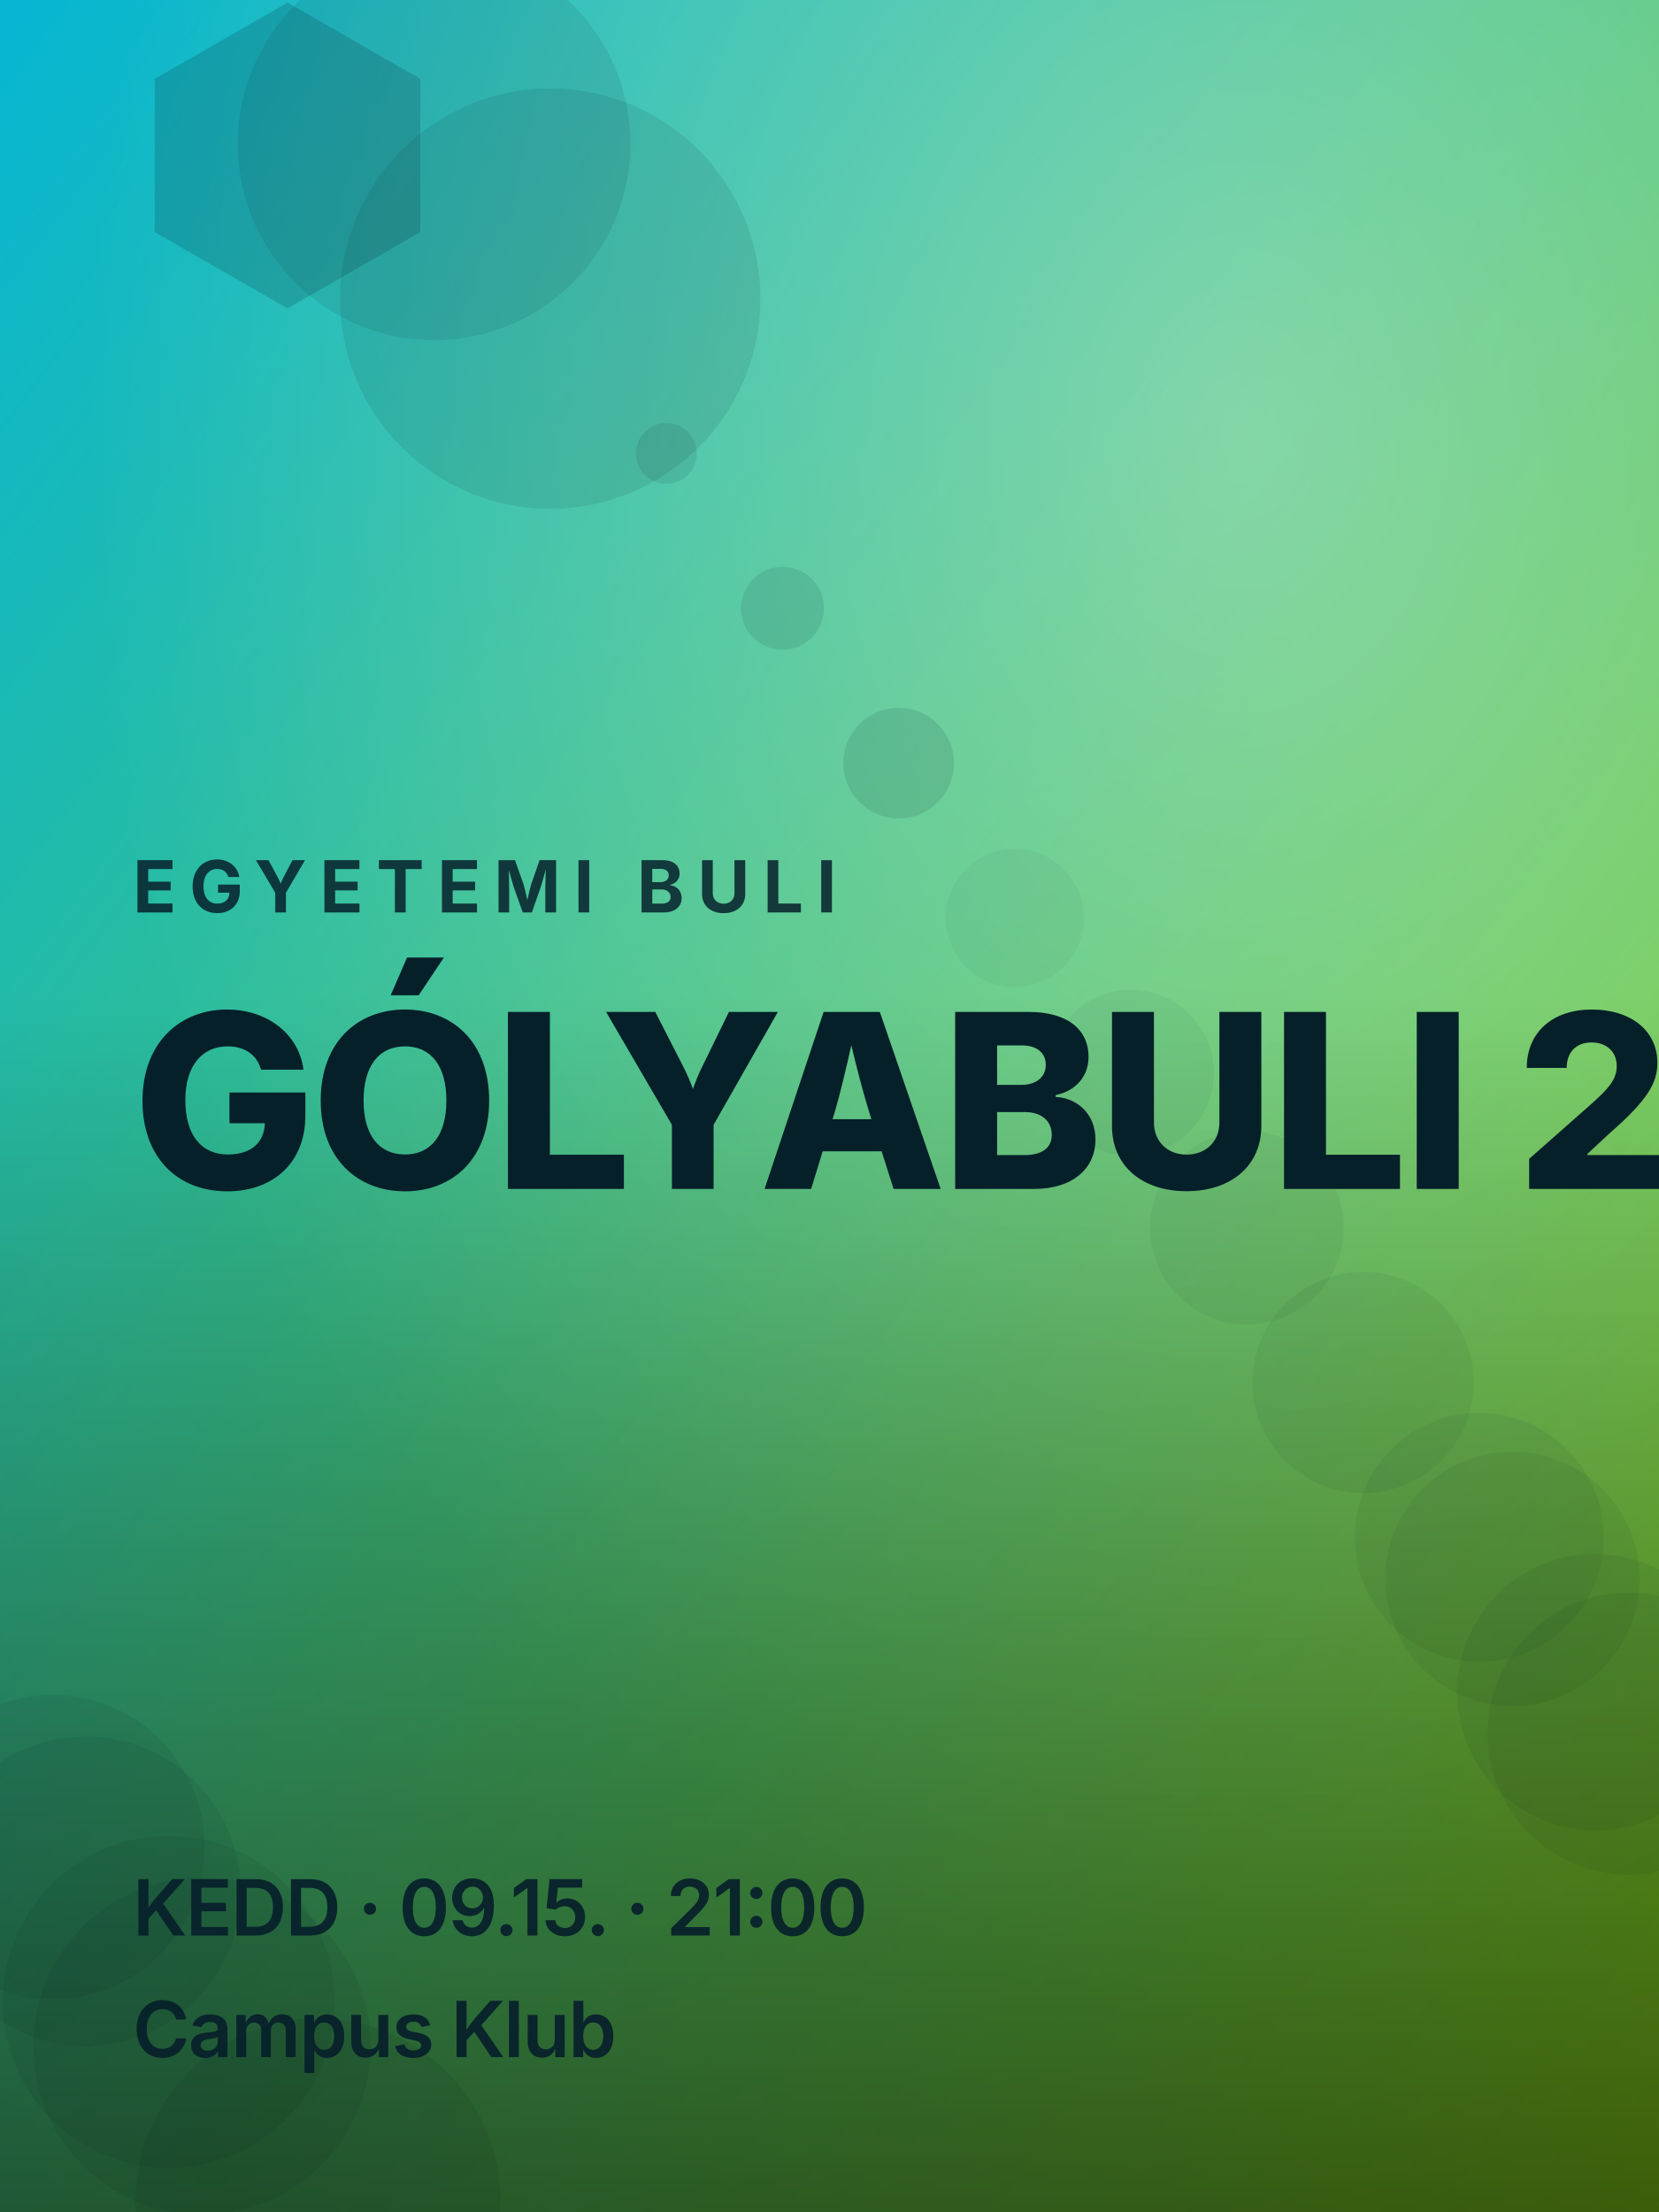
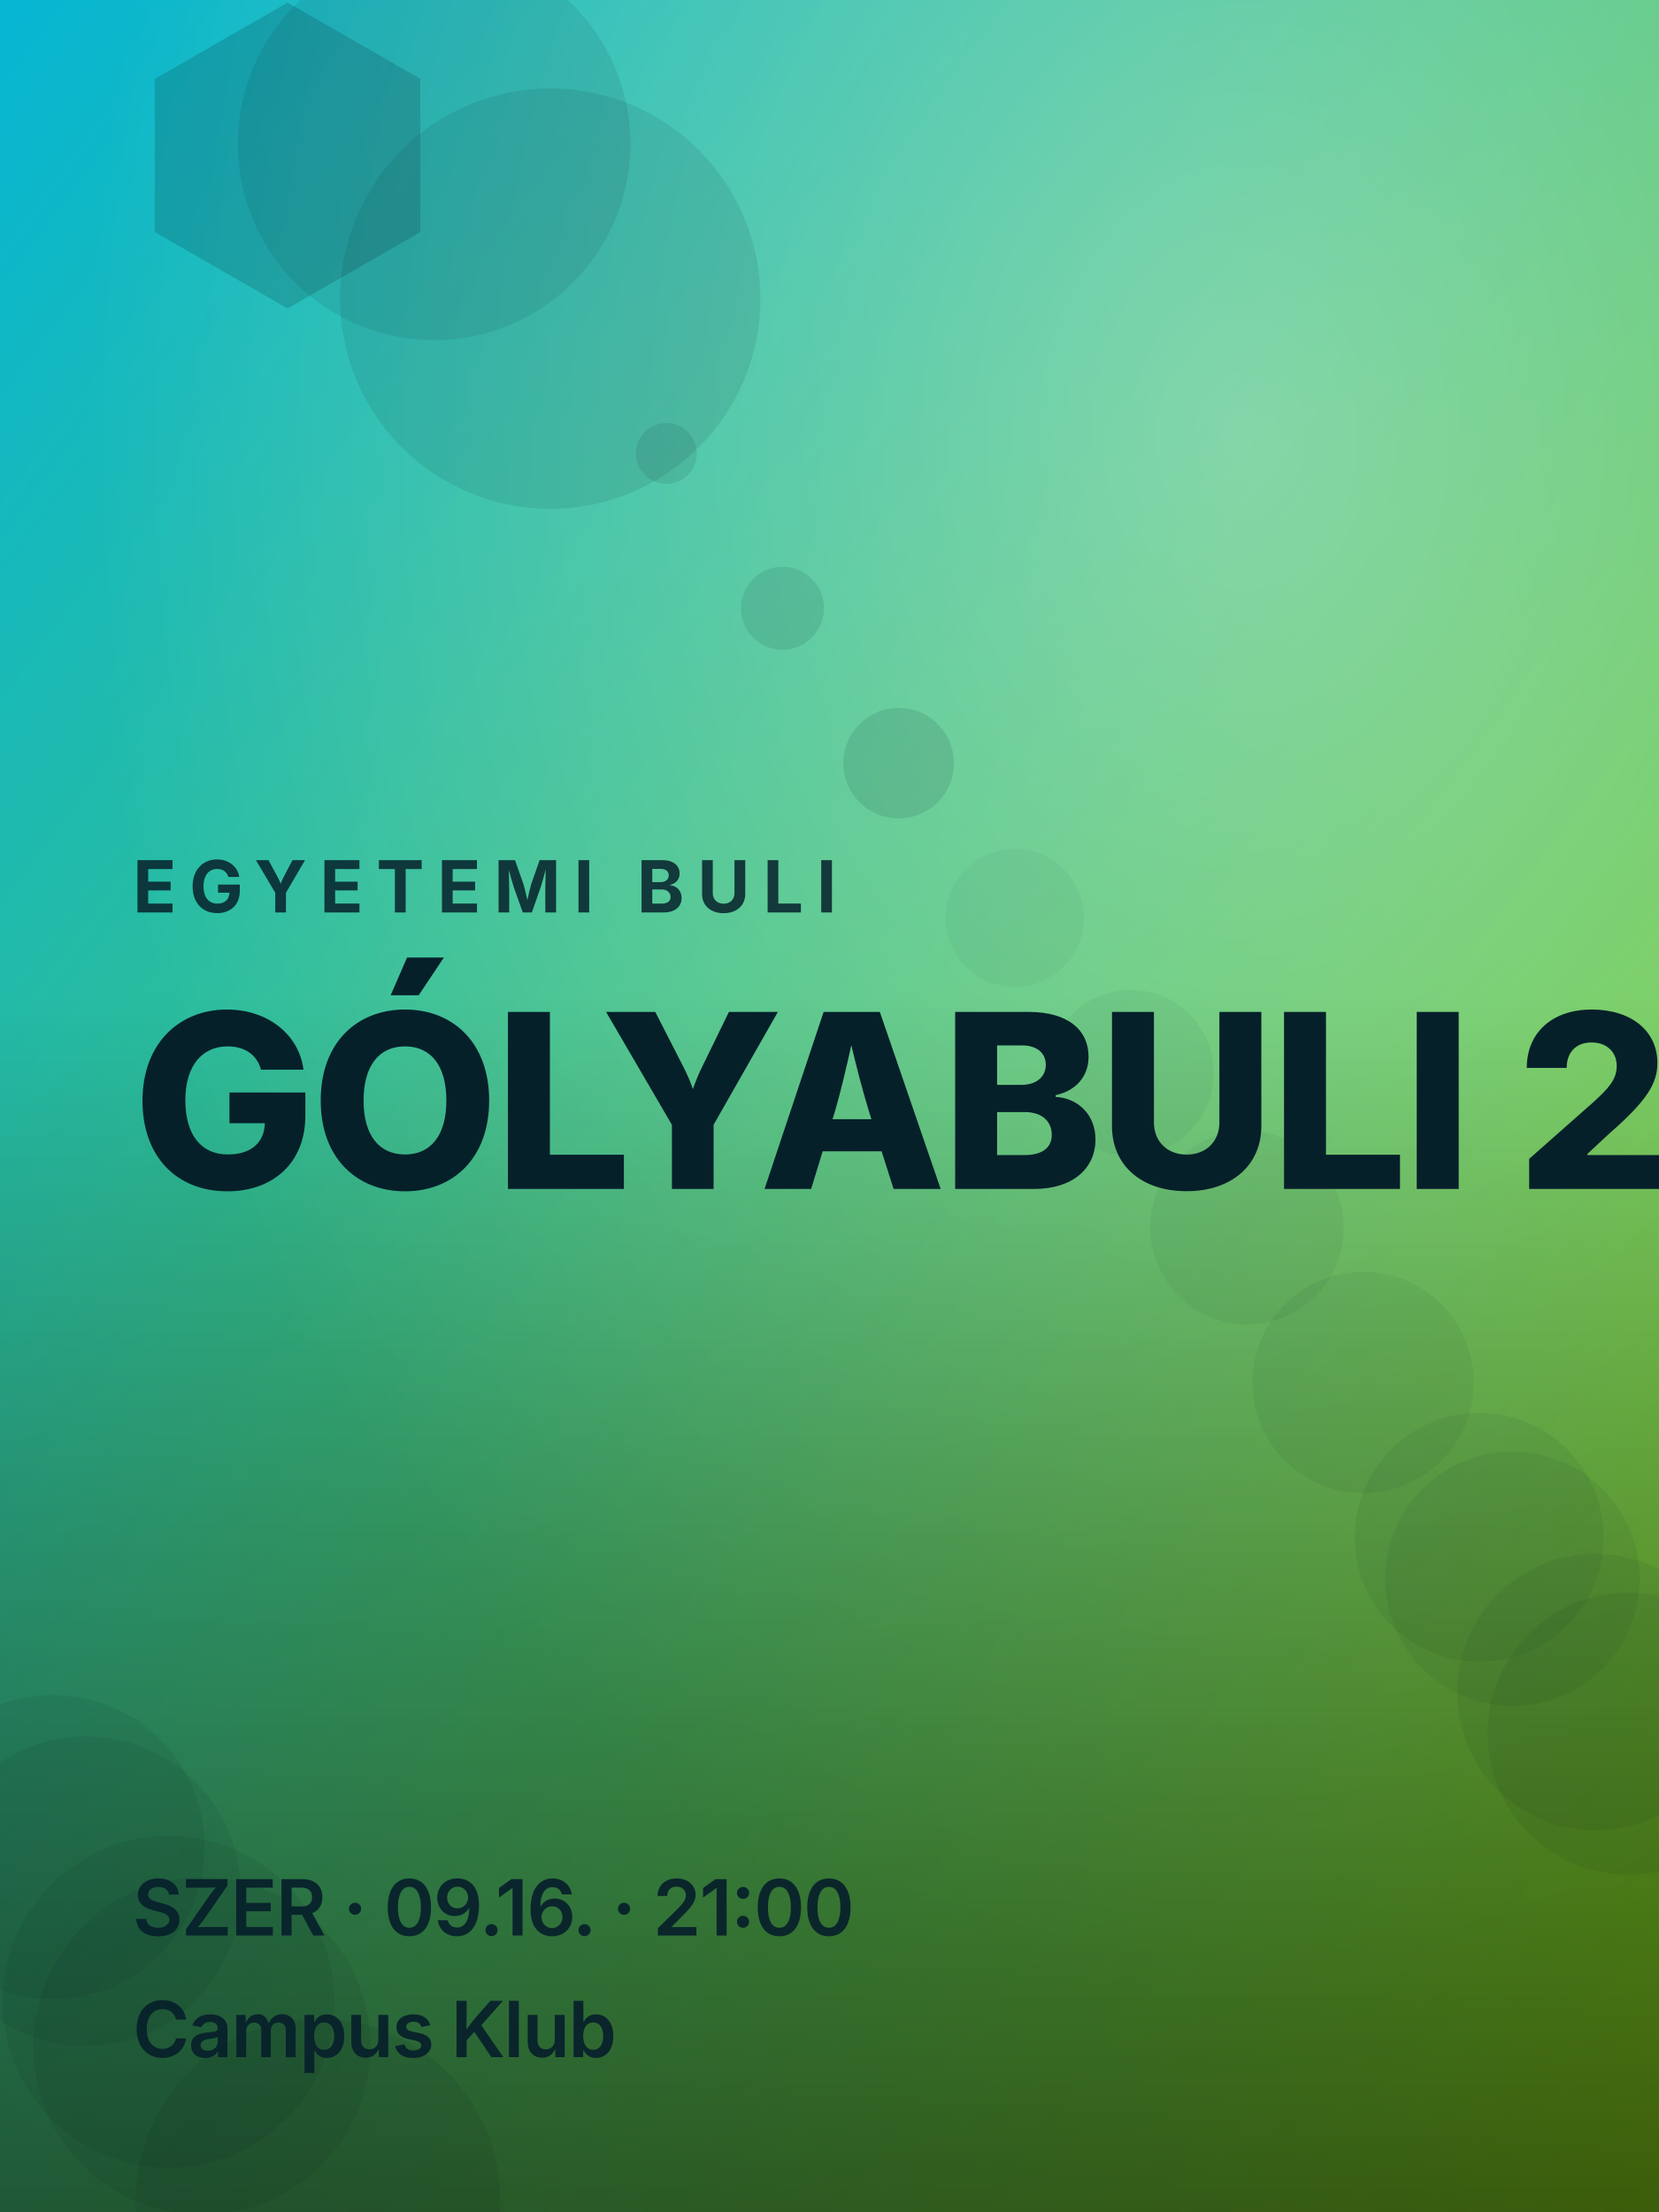
<svg xmlns="http://www.w3.org/2000/svg" viewBox="0 0 600 800" width="600" height="800" role="img" aria-label="Gólyabuli 2026">
  <defs>
    <linearGradient id="bg" x1="0" y1="0" x2="1" y2="1">
      <stop offset="0" stop-color="#06b6d4" />
      <stop offset="1" stop-color="#84cc16" />
    </linearGradient>
    <radialGradient id="glow" cx="0.75" cy="0.2" r="0.7">
      <stop offset="0" stop-color="#ffffff" stop-opacity="0.35" />
      <stop offset="1" stop-color="#ffffff" stop-opacity="0" />
    </radialGradient>
    <linearGradient id="shade" x1="0" y1="0" x2="0" y2="1">
      <stop offset="0.45" stop-color="#000" stop-opacity="0" />
      <stop offset="1" stop-color="#000" stop-opacity="0.55" />
    </linearGradient>
  </defs>
  <rect width="600" height="800" fill="url(#bg)" />
  <rect width="600" height="800" fill="url(#glow)" />
  <circle cx="547" cy="571" r="46" fill="#06202a" opacity="0.066" />
  <circle cx="589" cy="627" r="51" fill="#06202a" opacity="0.071" />
  <circle cx="31" cy="684" r="56" fill="#06202a" opacity="0.077" />
  <circle cx="73" cy="740" r="61" fill="#06202a" opacity="0.082" />
  <circle cx="115" cy="796" r="66" fill="#06202a" opacity="0.088" />
  <circle cx="157" cy="52" r="71" fill="#06202a" opacity="0.094" />
  <circle cx="199" cy="108" r="76" fill="#06202a" opacity="0.099" />
  <circle cx="241" cy="164" r="11" fill="#06202a" opacity="0.105" />
  <circle cx="283" cy="220" r="15" fill="#06202a" opacity="0.111" />
  <circle cx="325" cy="276" r="20" fill="#06202a" opacity="0.116" />
  <circle cx="367" cy="332" r="25" fill="#06202a" opacity="0.042" />
  <circle cx="409" cy="388" r="30" fill="#06202a" opacity="0.047" />
  <circle cx="451" cy="444" r="35" fill="#06202a" opacity="0.053" />
  <circle cx="493" cy="500" r="40" fill="#06202a" opacity="0.059" />
  <circle cx="535" cy="556" r="45" fill="#06202a" opacity="0.064" />
  <circle cx="577" cy="612" r="50" fill="#06202a" opacity="0.070" />
  <circle cx="19" cy="668" r="55" fill="#06202a" opacity="0.075" />
  <circle cx="61" cy="724" r="60" fill="#06202a" opacity="0.081" />
  <text x="48" y="96" font-size="140" fill="#06202a" opacity="0.18" font-weight="900">⬢</text>
  <rect width="600" height="800" fill="url(#shade)" />
  <g fill="#06202a" font-family="Inter, 'Segoe UI', system-ui, sans-serif" style="letter-spacing:-0.02em">
    <text x="48" y="330" font-size="26" font-weight="700" opacity="0.85" style="letter-spacing:0.18em">EGYETEMI BULI</text>
    <text x="48" y="430" font-size="88" font-weight="800">GÓLYABULI 2026</text>
-     <text x="48" y="700" font-size="28" font-weight="600" opacity="0.92">KEDD · 09.15. · 21:00</text>
+     <text x="48" y="700" font-size="28" font-weight="600" opacity="0.92">SZER · 09.16. · 21:00</text>
    <text x="48" y="744" font-size="28" font-weight="600" opacity="0.92">Campus Klub</text>
  </g>
</svg>
